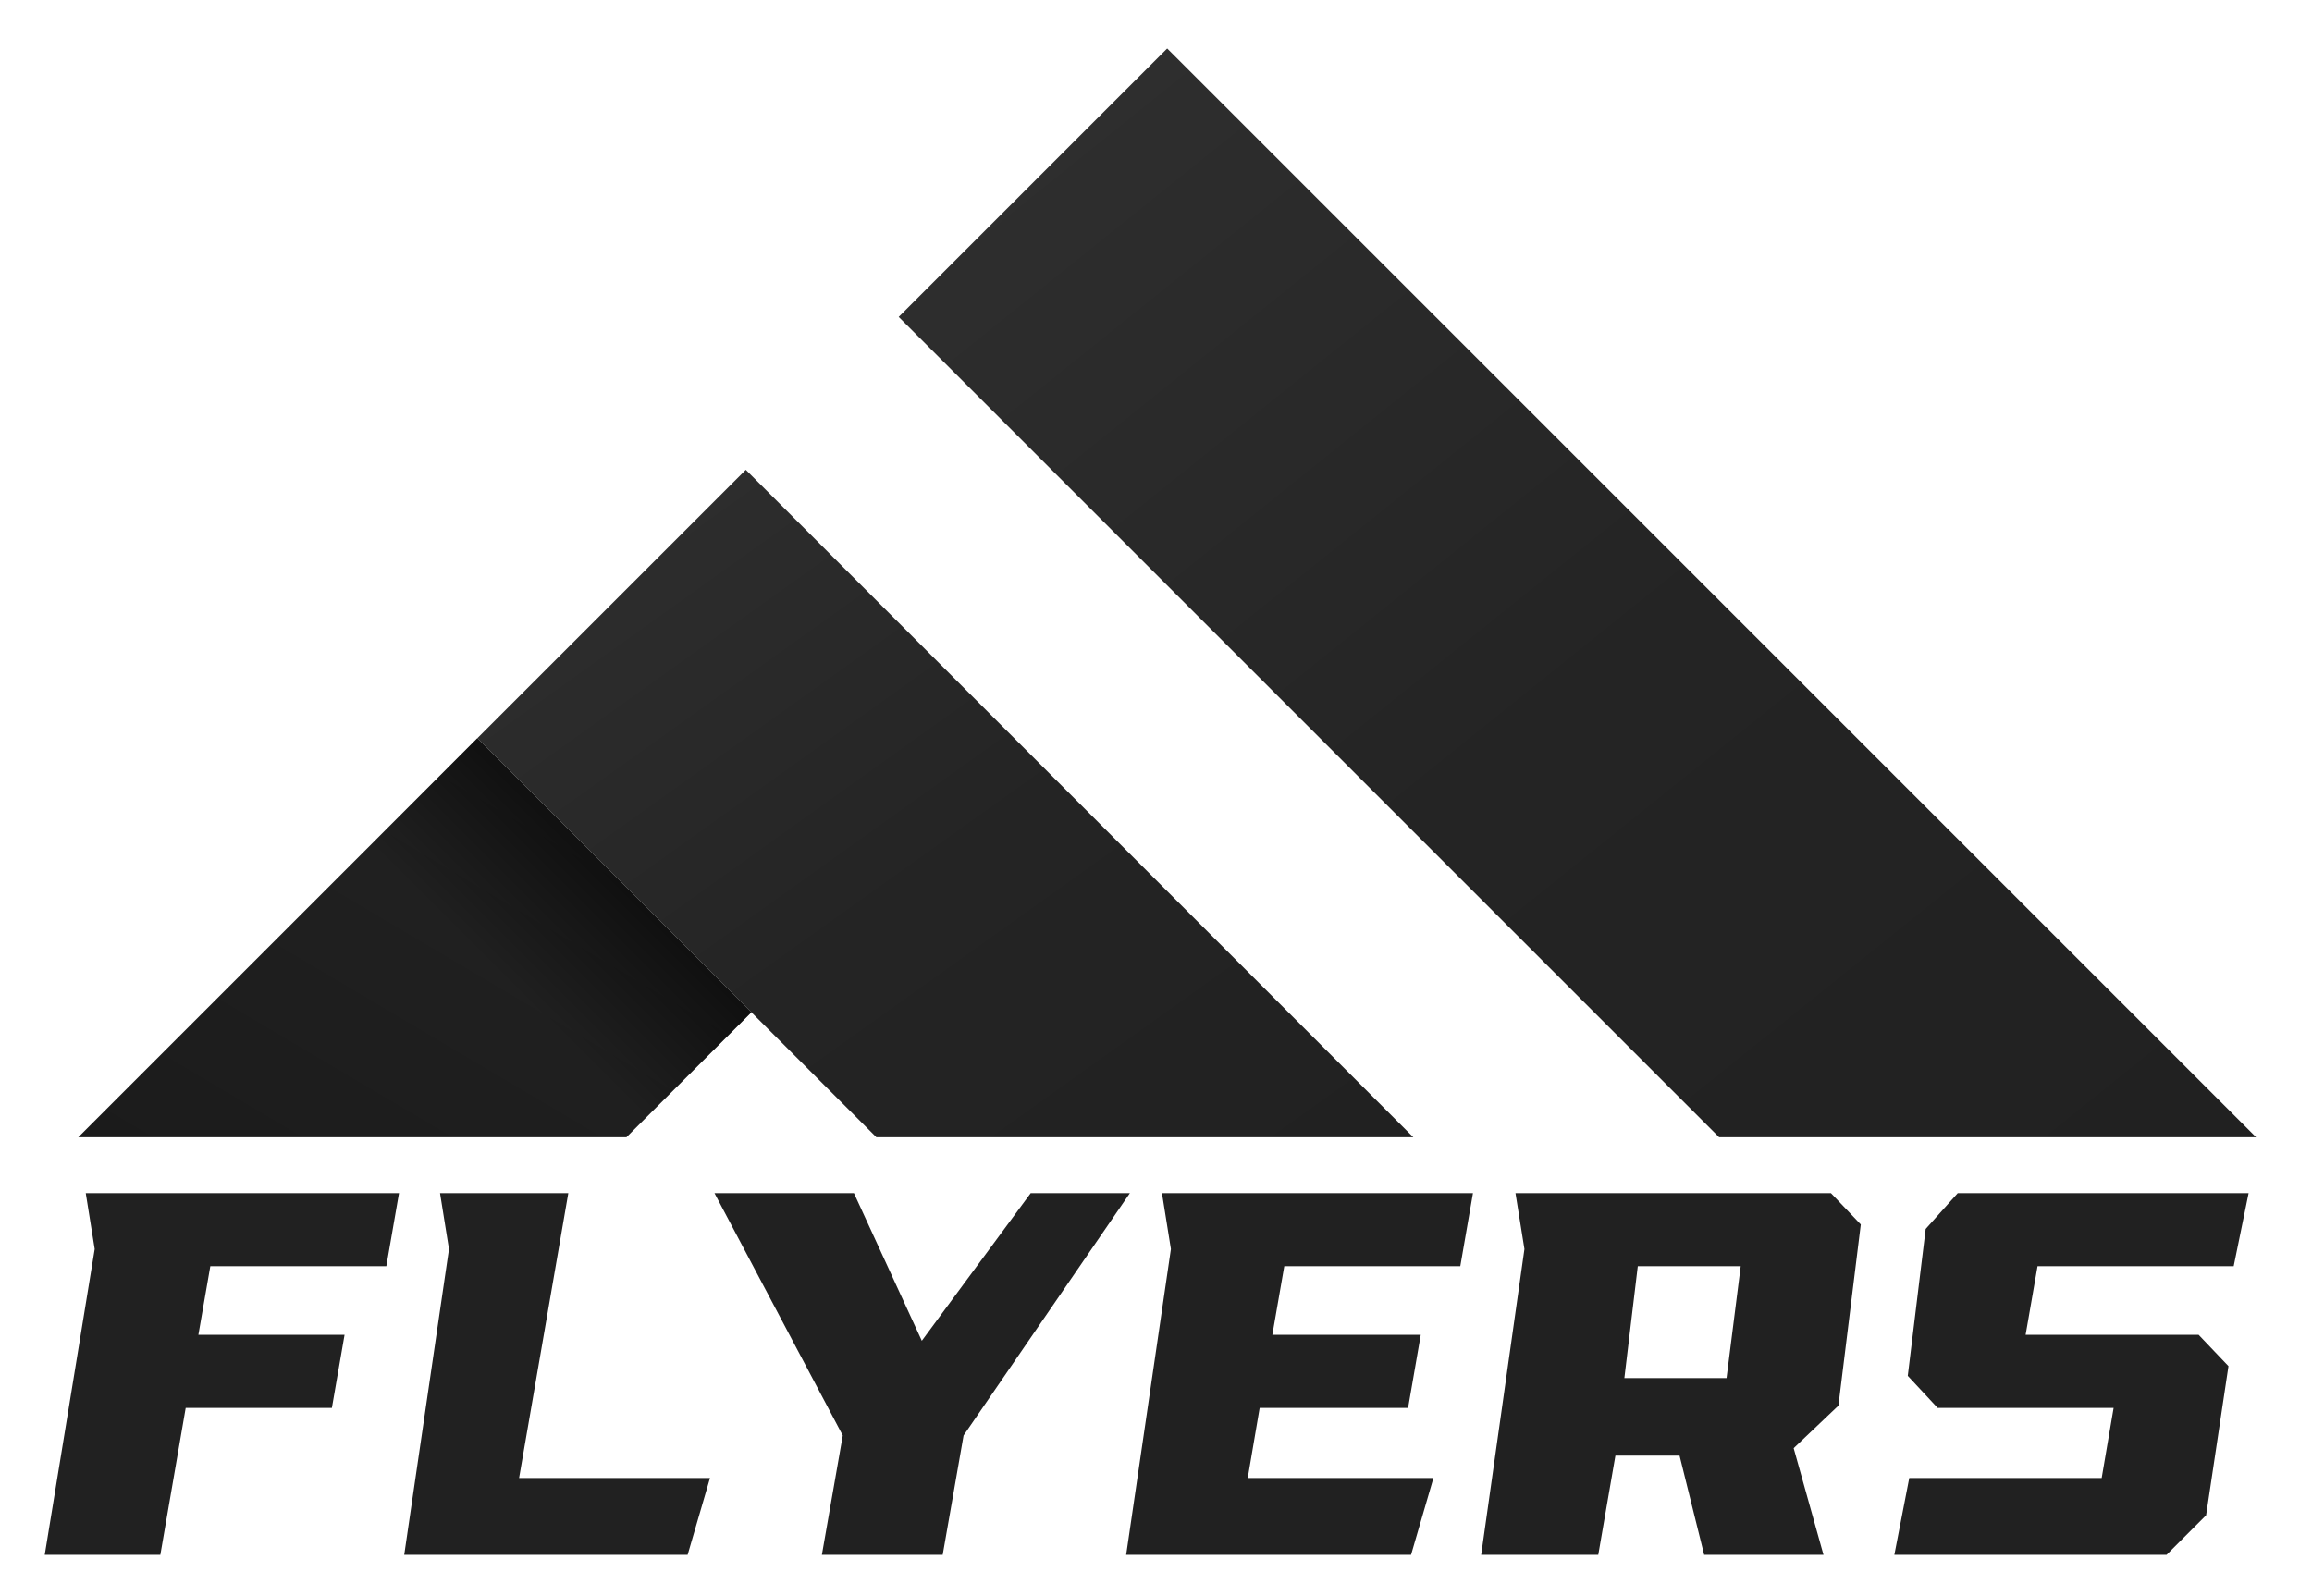
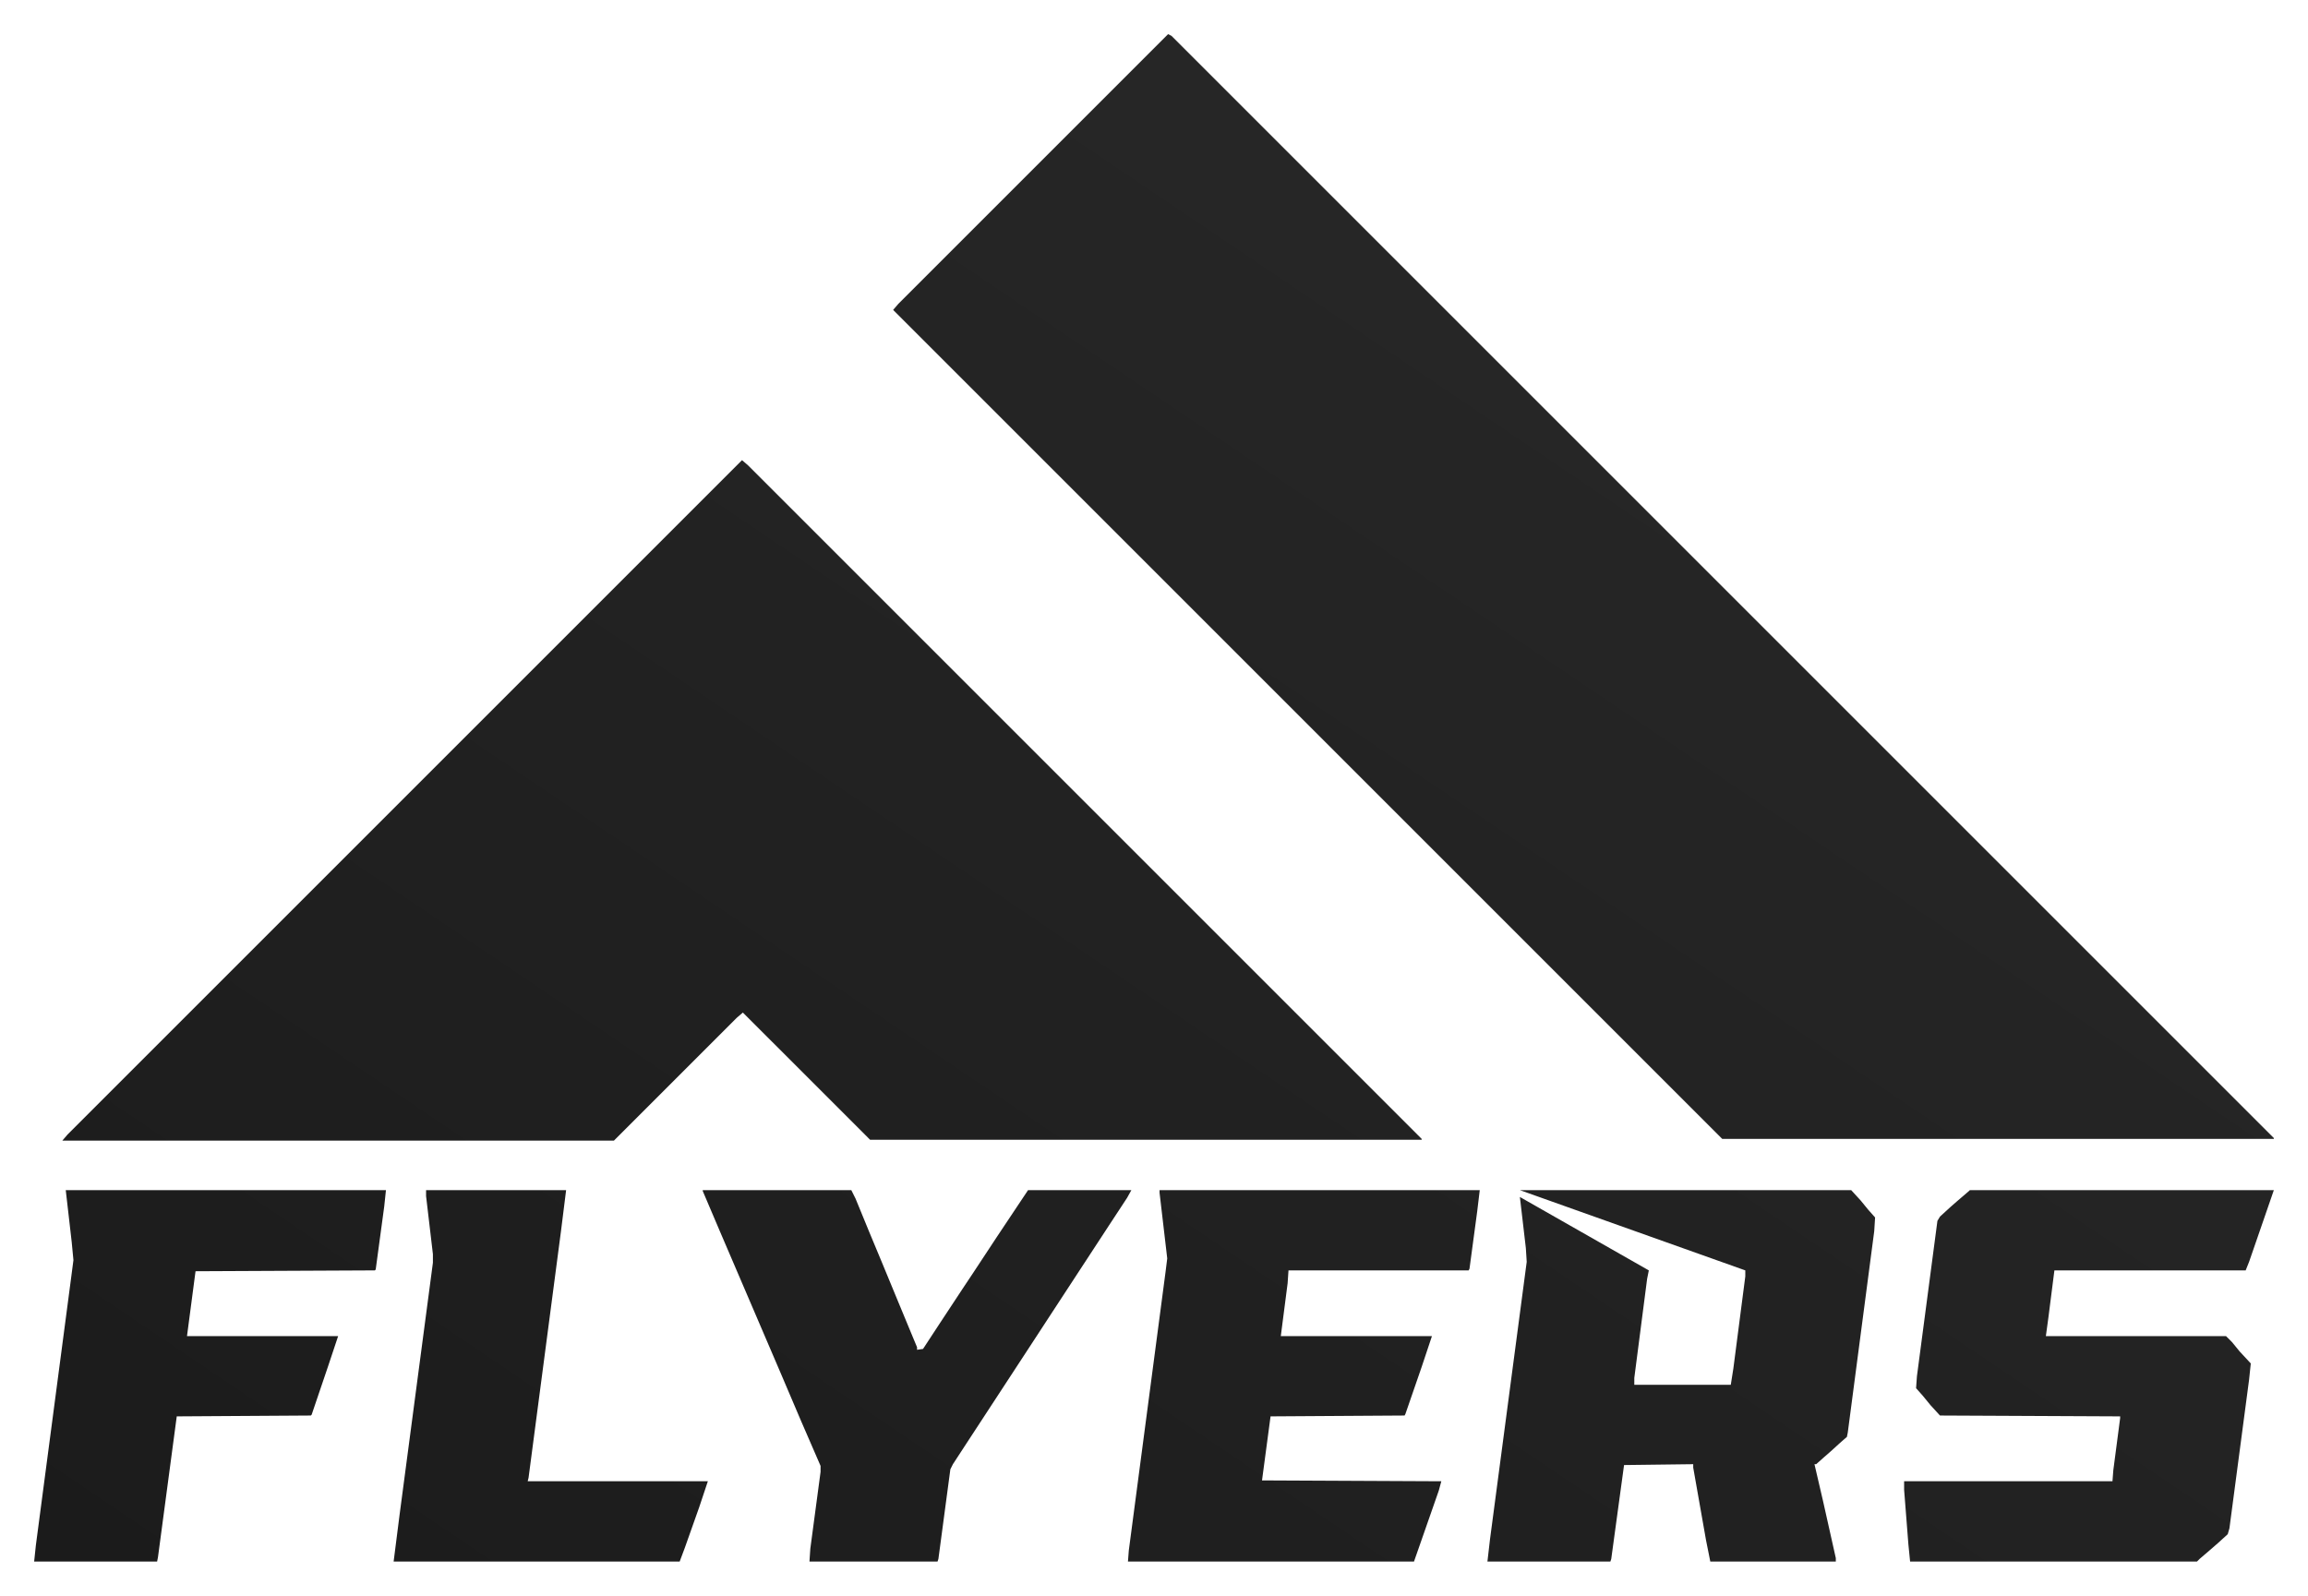
- <svg xmlns="http://www.w3.org/2000/svg" viewBox="145 56 310 214" width="620" height="428" role="img" aria-label="Flyers Cycling Club carbon black logo">
+ <svg xmlns="http://www.w3.org/2000/svg" viewBox="0 0 675.75 467.25" role="img" aria-labelledby="t">
  <defs>
-     <linearGradient id="peakFront" x1="0" y1="0" x2="1" y2="1">
-       <stop offset="0%" stop-color="#303030" />
-       <stop offset="55%" stop-color="#242424" />
-       <stop offset="100%" stop-color="#212121" />
-     </linearGradient>
-     <linearGradient id="peakBack" x1="0" y1="1" x2="1" y2="0">
-       <stop offset="0%" stop-color="#1B1B1B" />
-       <stop offset="100%" stop-color="#242424" />
-     </linearGradient>
-     <linearGradient id="crease" gradientUnits="userSpaceOnUse" x1="227.4" y1="173.4" x2="213.0" y2="187.8">
-       <stop offset="0%" stop-color="#000000" stop-opacity="0.52" />
-       <stop offset="100%" stop-color="#000000" stop-opacity="0" />
+     <linearGradient id="g" x1="0" y1="1" x2="1" y2="0">
+       <stop offset="0" stop-color="#1b1b1b" />
+       <stop offset="1" stop-color="#2a2a2a" />
    </linearGradient>
  </defs>
-   <path d="M 155.5 208.5 L 209.0 155.0 L 245.75 191.75 L 229.0 208.5 Z" fill="url(#peakBack)" />
-   <path d="M 209.0 155.0 L 245.75 191.75 L 231.5 206.0 L 194.75 169.25 Z" fill="url(#crease)" />
-   <path d="M 245.0 119.0 L 334.5 208.5 L 262.5 208.5 L 209.0 155.0 Z" fill="url(#peakFront)" />
-   <path d="M 301.5 62.5 L 447.5 208.5 L 375.5 208.5 L 265.5 98.5 Z" fill="url(#peakFront)" />
-   <path d="M 156.5 216.0 L 198.5 216.0 L 196.8 225.8 L 173.2 225.8 L 171.6 235.0 L 191.2 235.0 L 189.5 244.8 L 169.9 244.8 L 166.5 264.5 L 151.0 264.5 L 157.7 223.5 L 156.5 216.0 Z M 204.0 216.0 L 221.2 216.0 L 214.6 254.2 L 240.2 254.2 L 237.2 264.5 L 199.2 264.5 L 205.2 223.5 L 204.0 216.0 Z M 240.8 216.0 L 259.5 216.0 L 268.6 235.8 L 283.2 216.0 L 296.5 216.0 L 274.2 248.5 L 271.4 264.5 L 255.2 264.5 L 258.0 248.5 L 240.8 216.0 Z M 300.8 216.0 L 342.5 216.0 L 340.8 225.8 L 317.2 225.8 L 315.6 235.0 L 335.5 235.0 L 333.8 244.8 L 313.9 244.8 L 312.3 254.2 L 337.2 254.2 L 334.2 264.5 L 296.0 264.5 L 302.0 223.5 L 300.8 216.0 Z M 348.2 216.0 L 390.5 216.0 L 394.5 220.2 L 391.5 244.5 L 385.5 250.2 L 389.5 264.5 L 373.5 264.5 L 370.2 251.2 L 361.6 251.2 L 359.3 264.5 L 343.6 264.5 L 349.4 223.5 L 348.2 216.0 Z M 364.6 225.8 L 362.8 240.8 L 376.5 240.8 L 378.4 225.8 Z M 407.5 216.0 L 446.5 216.0 L 444.5 225.8 L 418.2 225.8 L 416.6 235.0 L 439.8 235.0 L 443.8 239.2 L 440.8 259.2 L 435.5 264.5 L 399.0 264.5 L 401.0 254.2 L 426.8 254.2 L 428.4 244.8 L 404.8 244.8 L 400.8 240.5 L 403.2 220.8 Z" fill="#212121" fill-rule="evenodd" />
+   <path fill="url(#g)" fill-rule="nonzero" d="M342,10 L343,10.5 L665.75,333.25 L665.75,333.5 L504.25,333.5 L261.5,90.75 L263,89Z M217.25,134.75 L219,136.25 L416.25,333.5 L416.25,333.75 L254.75,333.75 L217.5,296.5 L215.75,298 L179.75,334 L18.25,334 L19.75,332.25Z M19.25,348.5 L113,348.5 L112.5,353.25 L110,371.75 L109.75,372 L57.25,372.25 L54.75,391.25 L99,391.25 L96,400.25 L91.25,414.25 L91,414.5 L51.75,414.75 L46.25,456 L46,457.25 L10,457.25 L10.5,452.5 L20.75,374.75 L21.5,369 L21,363.75Z M124.75,348.5 L165.75,348.5 L164.25,360.5 L154.75,432.75 L154.5,433.75 L207.25,433.75 L204.75,441.25 L200.5,453.25 L199,457.25 L115.25,457.25 L117,443.5 L126.75,369.75 L126.75,367.25 L124.75,350.25Z M205.75,348.5 L249.25,348.5 L250.5,351 L254.5,360.75 L258.25,369.75 L263,381.25 L267.25,391.5 L268.5,394.5 L268.5,395.25 L270.25,395 L275,387.75 L282.25,376.75 L284.75,373 L292,362 L296.5,355.25 L301,348.5 L331.25,348.5 L330,350.75 L324.75,358.75 L320.5,365.25 L316.25,371.75 L312,378.25 L307.75,384.75 L304,390.5 L299.75,397 L295.5,403.5 L291.25,410 L287,416.5 L282.75,423 L279,428.75 L278.25,430.25 L274.75,456.5 L274.5,457.25 L237,457.25 L237.25,453.5 L240.25,431 L240.25,429.25 L234.5,416 L228.75,402.5 L222.75,388.5 L216.75,374.5 L210.75,360.5 L205.75,348.75Z M339.5,348.5 L433.25,348.5 L432.5,354.75 L430.25,371.5 L430,372 L377.25,372 L377,375.75 L375,391.25 L419.25,391.25 L416.25,400.25 L411.5,414 L411.25,414.5 L372,414.75 L369.5,433.5 L422,433.75 L421.25,436.5 L415.75,452.25 L414,457.25 L330.25,457.25 L330.5,454 L341.25,372.5 L341.75,368.5 L339.5,349.25Z M445,348.5 L542,348.5 L544.75,351.5 L547,354.25 L549,356.5 L548.75,360.5 L541,419.5 L540.75,420.75 L538.75,422.5 L536,425 L534,426.75 L531.75,428.75 L531.25,428.75 L533.75,439.5 L537.5,456.25 L537.5,457.25 L500.75,457.25 L499.5,451 L495.75,429.75 L495.75,428.75 L475.5,429 L471.75,456.5 L471.5,457.25 L435.5,457.25 L436.25,450.75 L447,369.5 L446.75,365.5 L445,350.5 L482.75,372 L482.25,374.5 L478.5,403.5 L478.5,405.5 L506.75,405.5 L507.5,400.75 L511,373.75 L511,372Z M576.75,348.5 L665.75,348.5 L663.25,355.75 L658.5,369.5 L657.5,372 L601.5,372 L599.75,385.75 L599,391.25 L651.75,391.25 L653.5,393 L655.75,395.75 L659,399.25 L658.5,404 L652.75,447.5 L652.25,449.25 L649.5,451.75 L647.5,453.5 L644,456.5 L643.25,457.25 L559.25,457.25 L558.75,452.25 L557.5,436.25 L557.5,433.75 L618.5,433.75 L618.75,430.5 L620.75,415.25 L620.75,414.75 L568,414.5 L565.25,411.5 L563,408.75 L561,406.5 L561.25,403 L567.25,357.5 L568,356.25 L571,353.5 L573,351.75 L576.5,348.75Z" />
</svg>
